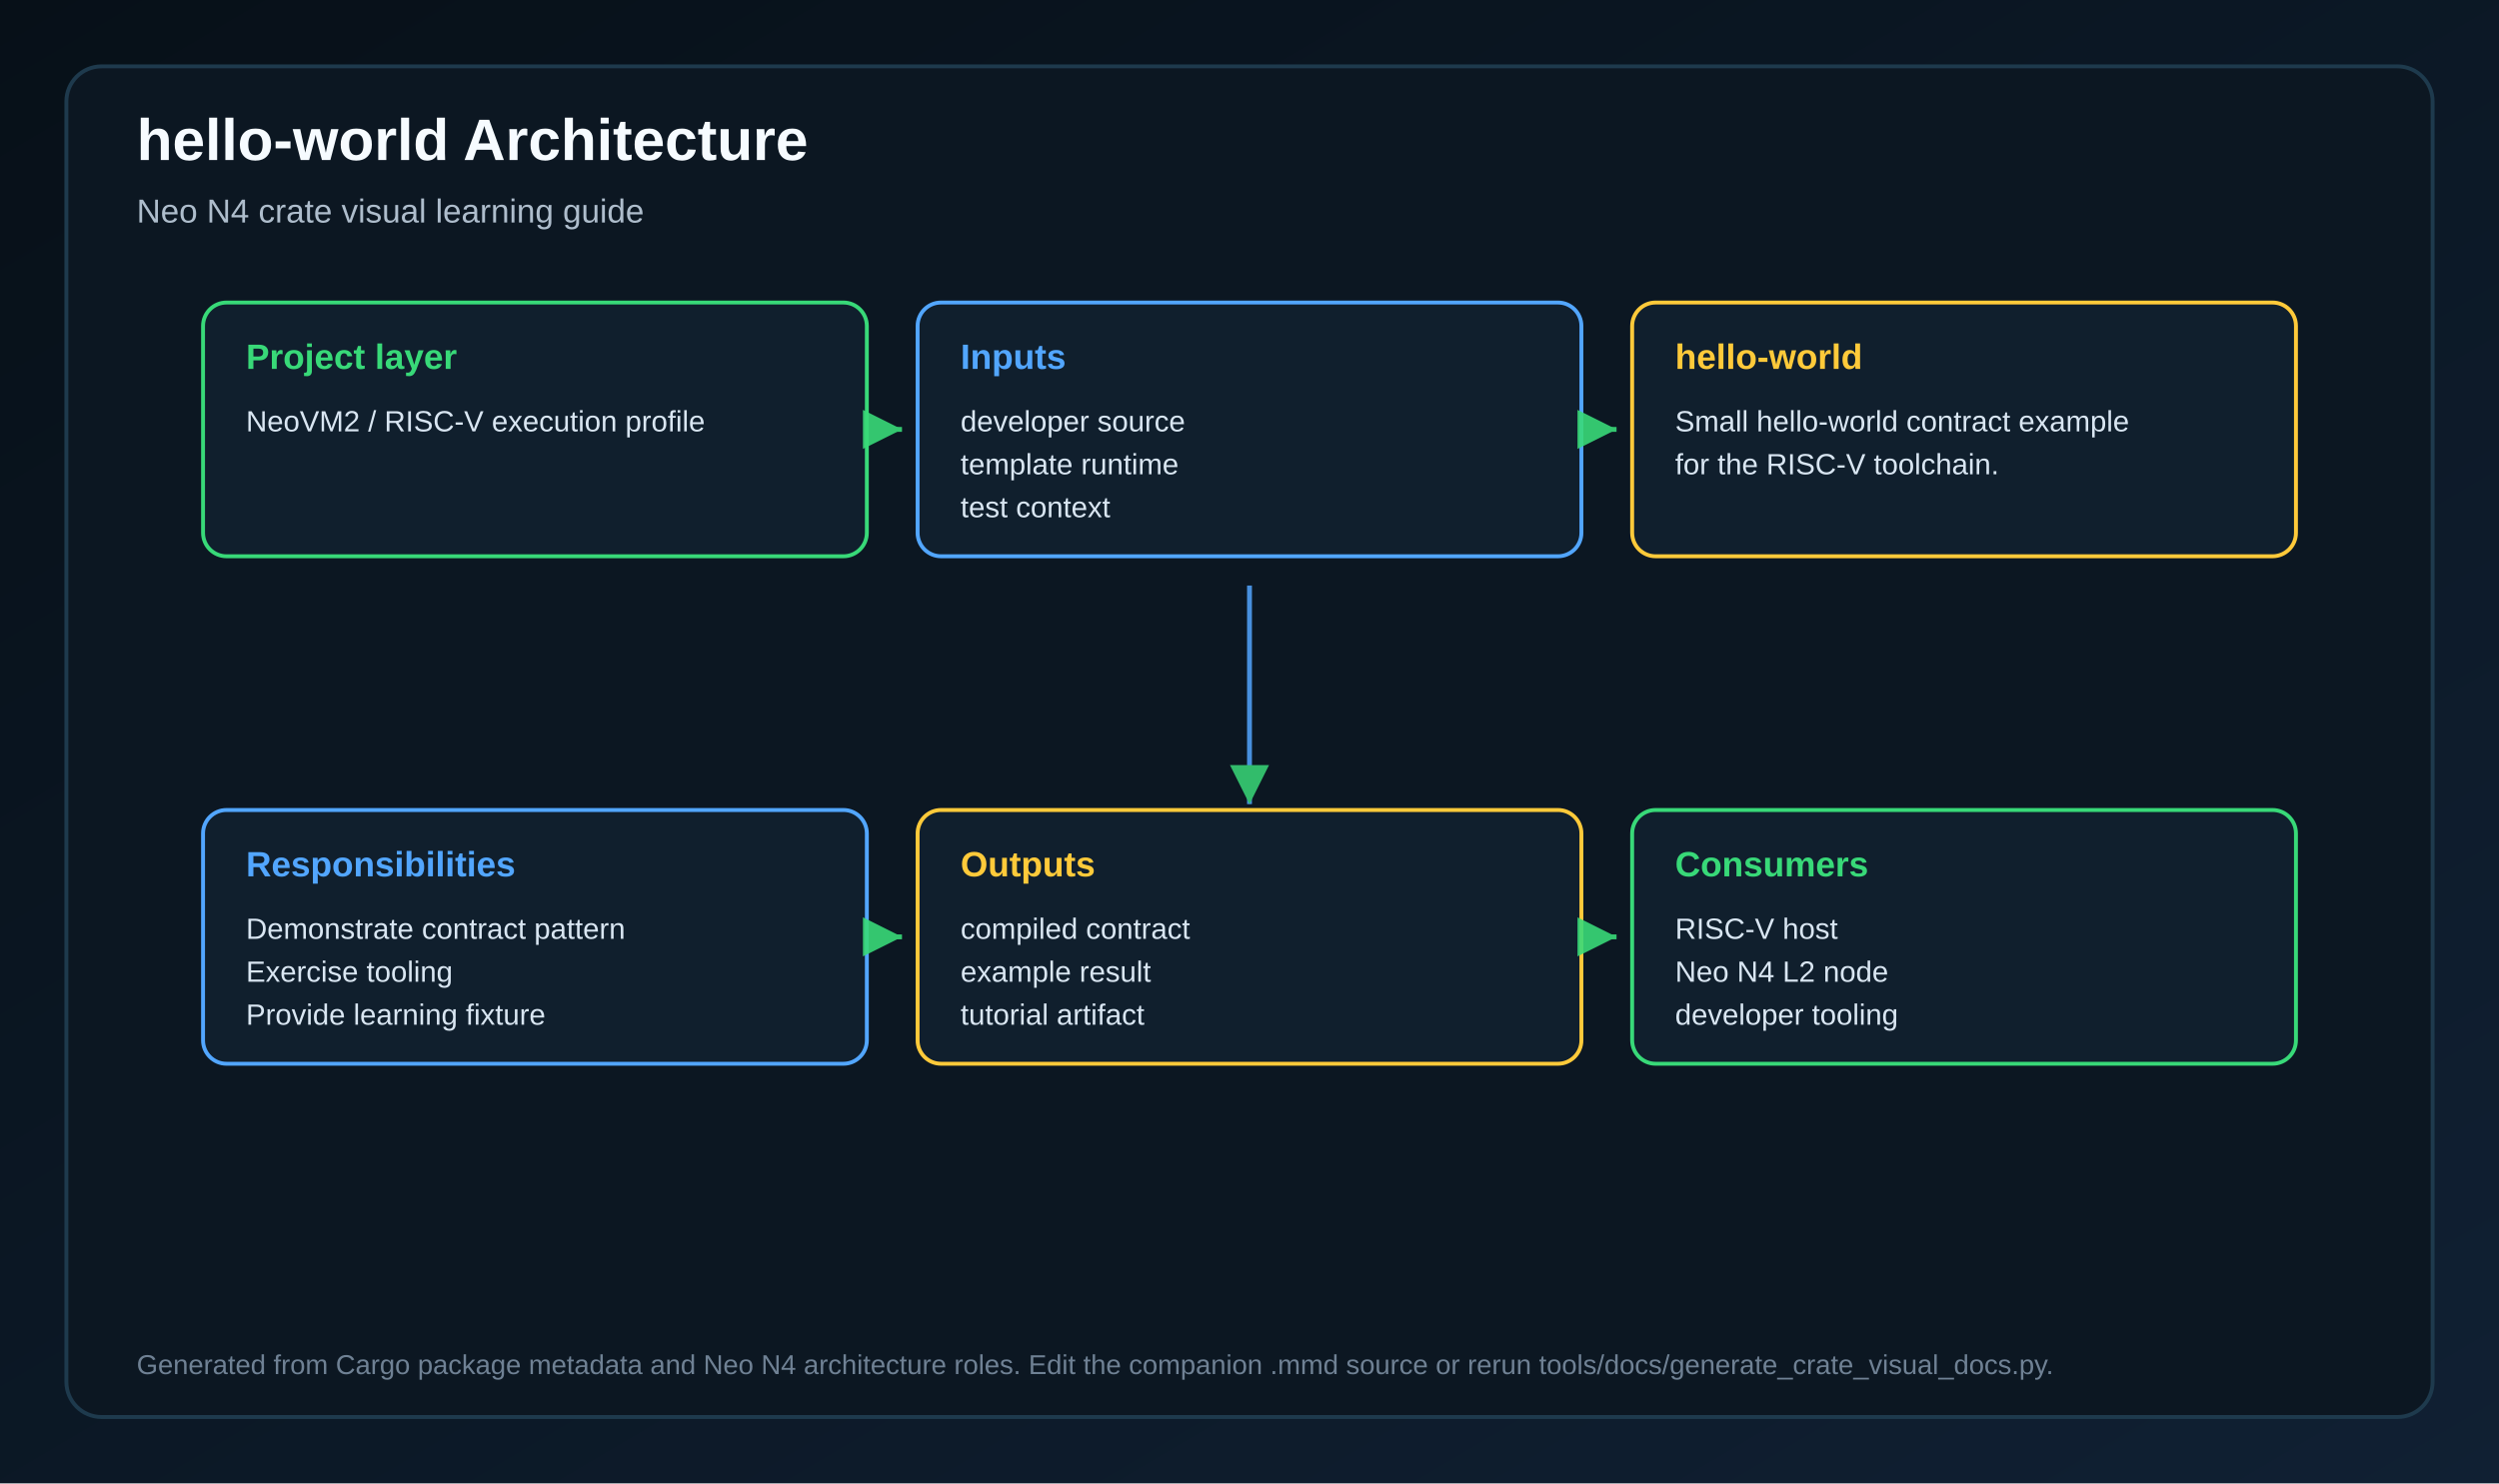
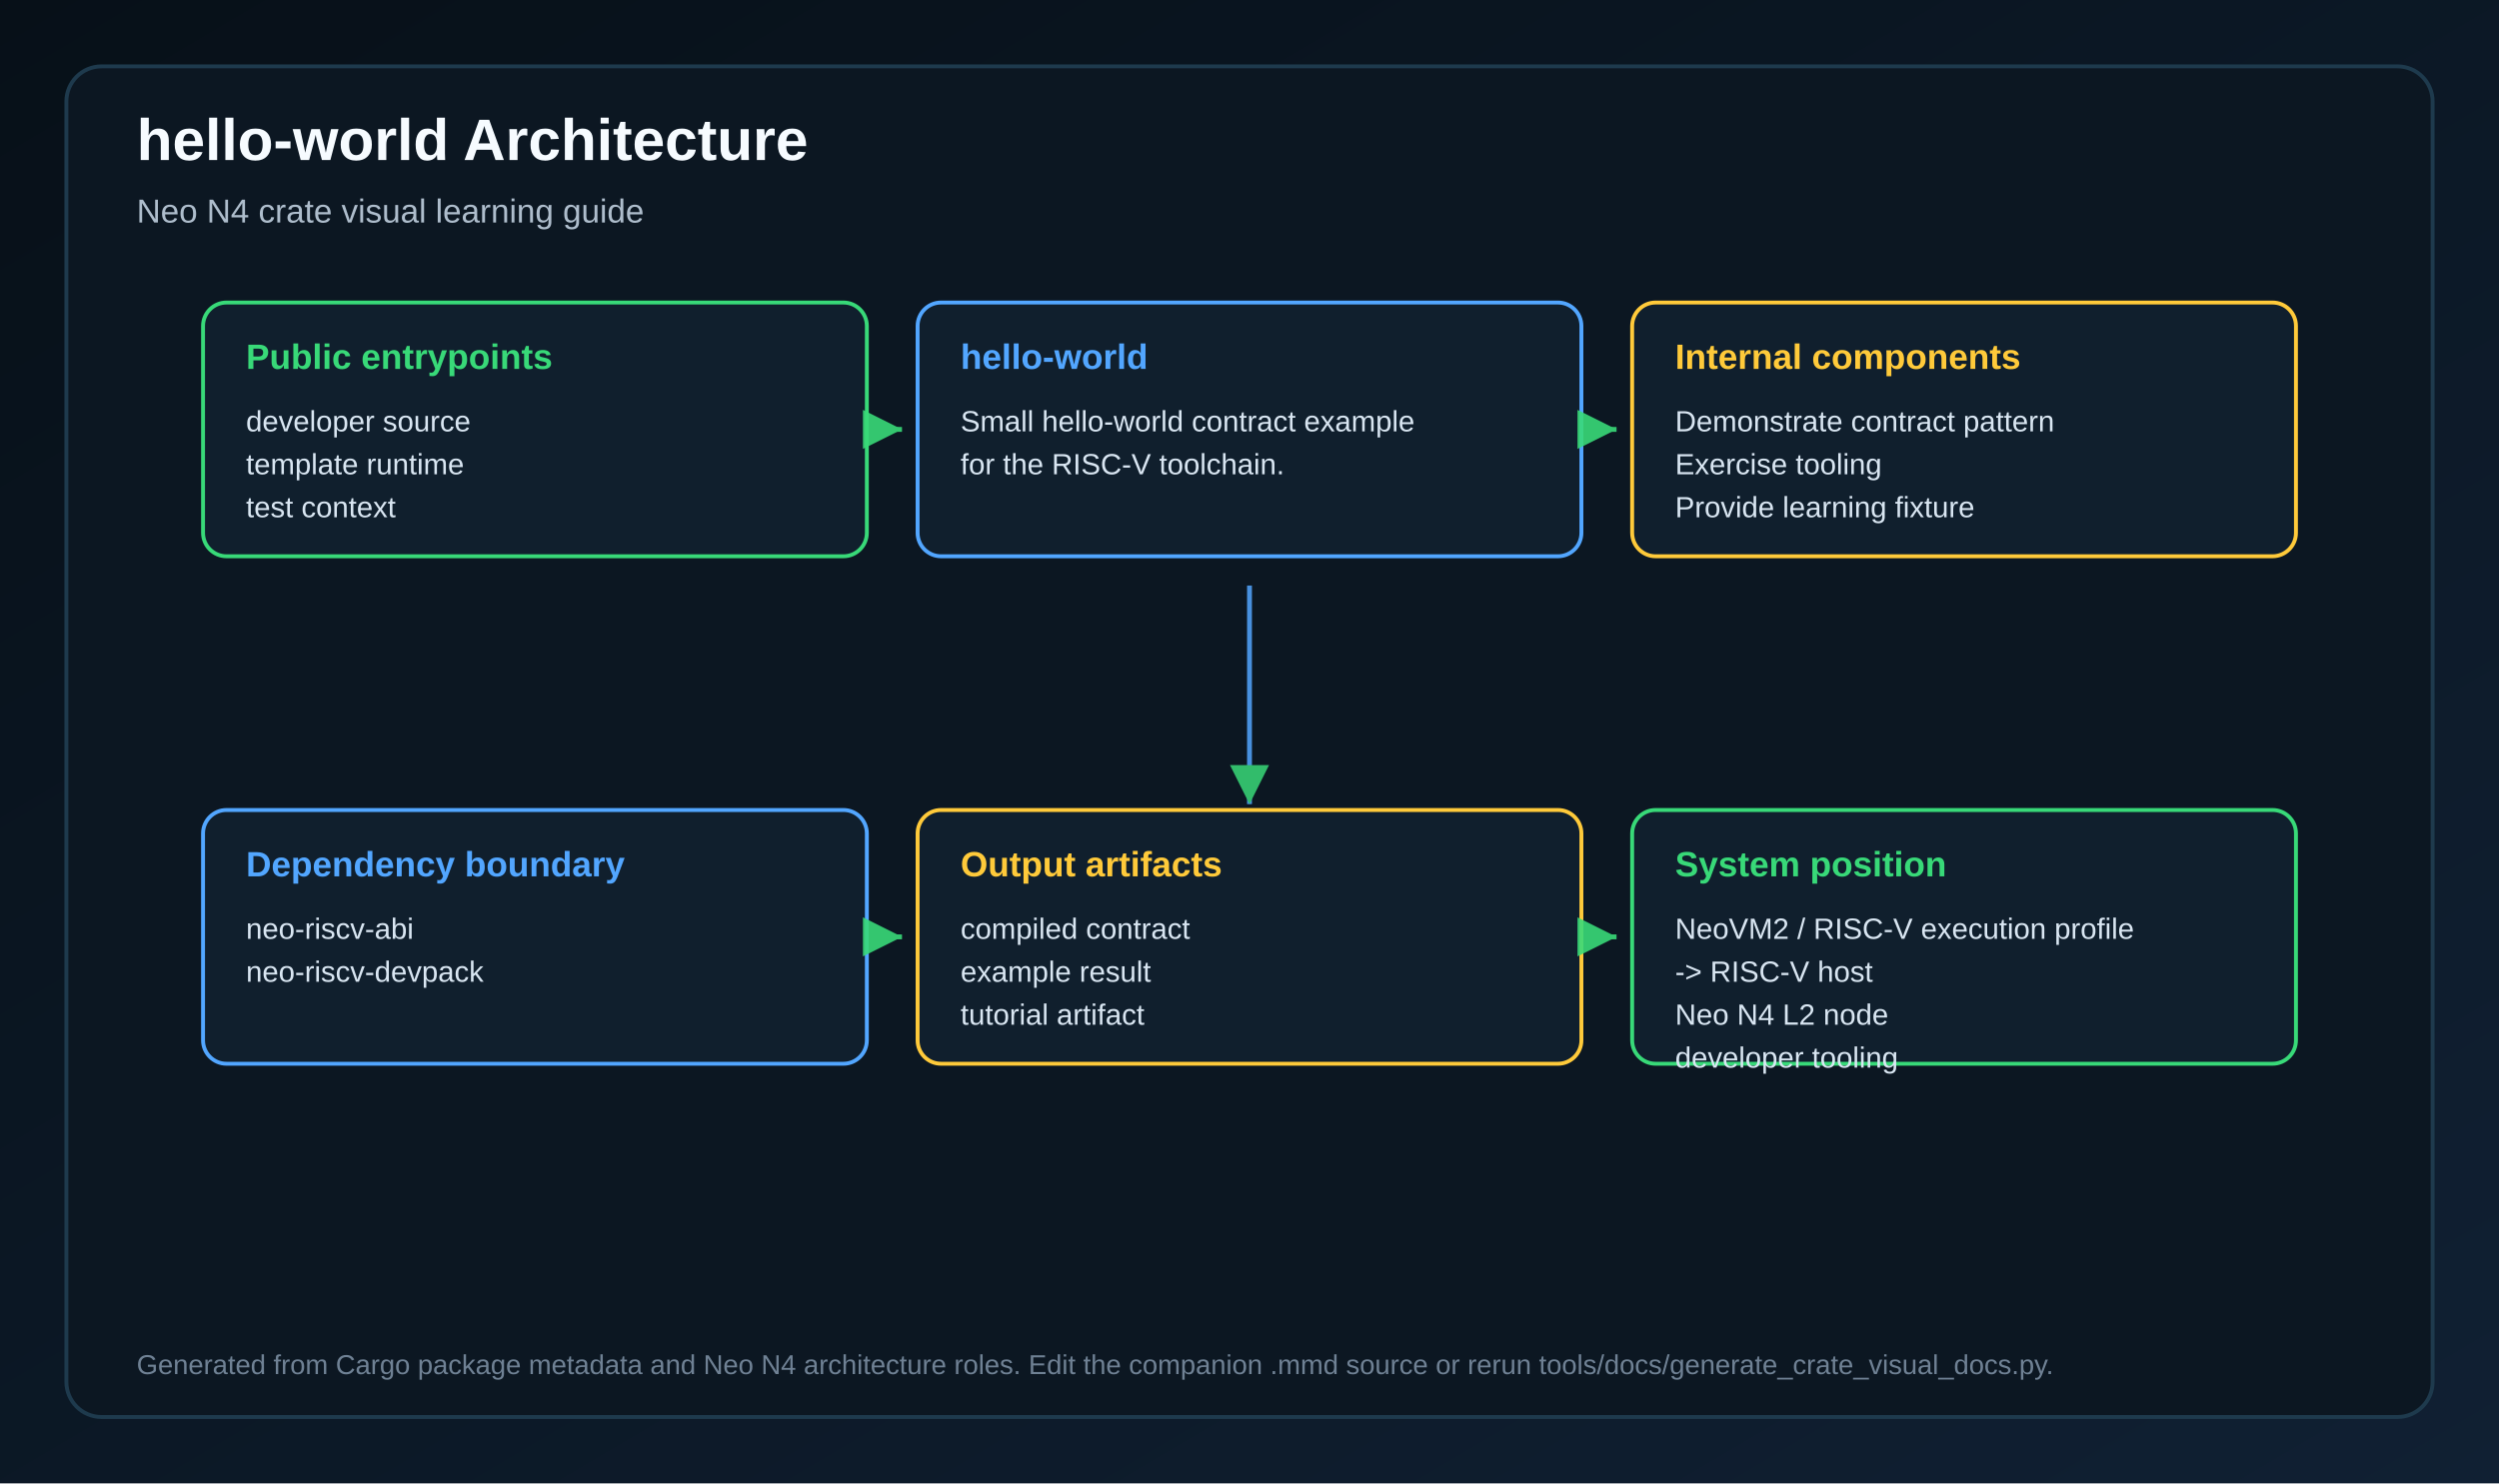
<svg xmlns="http://www.w3.org/2000/svg" width="1280" height="760" viewBox="0 0 1280 760" role="img" aria-label="hello-world Architecture">
  <defs>
    <linearGradient id="bg" x1="0" x2="1" y1="0" y2="1">
      <stop offset="0" stop-color="#071018" />
      <stop offset="1" stop-color="#102033" />
    </linearGradient>
    <marker id="arrow" markerWidth="12" markerHeight="12" refX="10" refY="6" orient="auto">
      <path d="M2,2 L10,6 L2,10 Z" fill="#38d978" />
    </marker>
  </defs>
  <rect x="0" y="0" width="1280" height="760" fill="url(#bg)" />
  <rect x="34" y="34" width="1212" height="692" rx="18" fill="#0c1722" stroke="#1e3a4d" stroke-width="2" />
  <text x="70" y="82" fill="#f6fbff" font-size="30" font-family="Segoe UI, Arial, sans-serif" font-weight="700">hello-world Architecture</text>
  <text x="70" y="114" fill="#aebdcc" font-size="17" font-family="Segoe UI, Arial, sans-serif">Neo N4 crate visual learning guide</text>
  <rect x="104" y="155" width="340" height="130" rx="12" fill="#101f2d" stroke="#38d978" stroke-width="2" />
-   <text x="126" y="189" fill="#38d978" font-size="18" font-family="Segoe UI, Arial, sans-serif" font-weight="700">Project layer</text>
-   <text x="126" y="221" fill="#d9e6f2" font-size="15" font-family="Segoe UI, Arial, sans-serif">NeoVM2 / RISC-V execution profile</text>
+   <text x="126" y="189" fill="#38d978" font-size="18" font-family="Segoe UI, Arial, sans-serif" font-weight="700">Public entrypoints</text>
+   <text x="126" y="221" fill="#d9e6f2" font-size="15" font-family="Segoe UI, Arial, sans-serif">developer source</text>
+   <text x="126" y="243" fill="#d9e6f2" font-size="15" font-family="Segoe UI, Arial, sans-serif">template runtime</text>
+   <text x="126" y="265" fill="#d9e6f2" font-size="15" font-family="Segoe UI, Arial, sans-serif">test context</text>
  <rect x="470" y="155" width="340" height="130" rx="12" fill="#101f2d" stroke="#52a6ff" stroke-width="2" />
-   <text x="492" y="189" fill="#52a6ff" font-size="18" font-family="Segoe UI, Arial, sans-serif" font-weight="700">Inputs</text>
-   <text x="492" y="221" fill="#d9e6f2" font-size="15" font-family="Segoe UI, Arial, sans-serif">developer source</text>
-   <text x="492" y="243" fill="#d9e6f2" font-size="15" font-family="Segoe UI, Arial, sans-serif">template runtime</text>
-   <text x="492" y="265" fill="#d9e6f2" font-size="15" font-family="Segoe UI, Arial, sans-serif">test context</text>
+   <text x="492" y="189" fill="#52a6ff" font-size="18" font-family="Segoe UI, Arial, sans-serif" font-weight="700">hello-world</text>
+   <text x="492" y="221" fill="#d9e6f2" font-size="15" font-family="Segoe UI, Arial, sans-serif">Small hello-world contract example</text>
+   <text x="492" y="243" fill="#d9e6f2" font-size="15" font-family="Segoe UI, Arial, sans-serif">for the RISC-V toolchain.</text>
  <line x1="452" y1="220" x2="462" y2="220" stroke="#38d978" stroke-width="2.5" marker-end="url(#arrow)" opacity="0.9" />
  <rect x="836" y="155" width="340" height="130" rx="12" fill="#101f2d" stroke="#ffca3a" stroke-width="2" />
-   <text x="858" y="189" fill="#ffca3a" font-size="18" font-family="Segoe UI, Arial, sans-serif" font-weight="700">hello-world</text>
-   <text x="858" y="221" fill="#d9e6f2" font-size="15" font-family="Segoe UI, Arial, sans-serif">Small hello-world contract example</text>
-   <text x="858" y="243" fill="#d9e6f2" font-size="15" font-family="Segoe UI, Arial, sans-serif">for the RISC-V toolchain.</text>
+   <text x="858" y="189" fill="#ffca3a" font-size="18" font-family="Segoe UI, Arial, sans-serif" font-weight="700">Internal components</text>
+   <text x="858" y="221" fill="#d9e6f2" font-size="15" font-family="Segoe UI, Arial, sans-serif">Demonstrate contract pattern</text>
+   <text x="858" y="243" fill="#d9e6f2" font-size="15" font-family="Segoe UI, Arial, sans-serif">Exercise tooling</text>
+   <text x="858" y="265" fill="#d9e6f2" font-size="15" font-family="Segoe UI, Arial, sans-serif">Provide learning fixture</text>
  <line x1="818" y1="220" x2="828" y2="220" stroke="#38d978" stroke-width="2.5" marker-end="url(#arrow)" opacity="0.9" />
  <rect x="104" y="415" width="340" height="130" rx="12" fill="#101f2d" stroke="#52a6ff" stroke-width="2" />
-   <text x="126" y="449" fill="#52a6ff" font-size="18" font-family="Segoe UI, Arial, sans-serif" font-weight="700">Responsibilities</text>
-   <text x="126" y="481" fill="#d9e6f2" font-size="15" font-family="Segoe UI, Arial, sans-serif">Demonstrate contract pattern</text>
-   <text x="126" y="503" fill="#d9e6f2" font-size="15" font-family="Segoe UI, Arial, sans-serif">Exercise tooling</text>
-   <text x="126" y="525" fill="#d9e6f2" font-size="15" font-family="Segoe UI, Arial, sans-serif">Provide learning fixture</text>
+   <text x="126" y="449" fill="#52a6ff" font-size="18" font-family="Segoe UI, Arial, sans-serif" font-weight="700">Dependency boundary</text>
+   <text x="126" y="481" fill="#d9e6f2" font-size="15" font-family="Segoe UI, Arial, sans-serif">neo-riscv-abi</text>
+   <text x="126" y="503" fill="#d9e6f2" font-size="15" font-family="Segoe UI, Arial, sans-serif">neo-riscv-devpack</text>
  <rect x="470" y="415" width="340" height="130" rx="12" fill="#101f2d" stroke="#ffca3a" stroke-width="2" />
-   <text x="492" y="449" fill="#ffca3a" font-size="18" font-family="Segoe UI, Arial, sans-serif" font-weight="700">Outputs</text>
+   <text x="492" y="449" fill="#ffca3a" font-size="18" font-family="Segoe UI, Arial, sans-serif" font-weight="700">Output artifacts</text>
  <text x="492" y="481" fill="#d9e6f2" font-size="15" font-family="Segoe UI, Arial, sans-serif">compiled contract</text>
  <text x="492" y="503" fill="#d9e6f2" font-size="15" font-family="Segoe UI, Arial, sans-serif">example result</text>
  <text x="492" y="525" fill="#d9e6f2" font-size="15" font-family="Segoe UI, Arial, sans-serif">tutorial artifact</text>
  <line x1="452" y1="480" x2="462" y2="480" stroke="#38d978" stroke-width="2.5" marker-end="url(#arrow)" opacity="0.9" />
  <rect x="836" y="415" width="340" height="130" rx="12" fill="#101f2d" stroke="#38d978" stroke-width="2" />
-   <text x="858" y="449" fill="#38d978" font-size="18" font-family="Segoe UI, Arial, sans-serif" font-weight="700">Consumers</text>
-   <text x="858" y="481" fill="#d9e6f2" font-size="15" font-family="Segoe UI, Arial, sans-serif">RISC-V host</text>
-   <text x="858" y="503" fill="#d9e6f2" font-size="15" font-family="Segoe UI, Arial, sans-serif">Neo N4 L2 node</text>
-   <text x="858" y="525" fill="#d9e6f2" font-size="15" font-family="Segoe UI, Arial, sans-serif">developer tooling</text>
+   <text x="858" y="449" fill="#38d978" font-size="18" font-family="Segoe UI, Arial, sans-serif" font-weight="700">System position</text>
+   <text x="858" y="481" fill="#d9e6f2" font-size="15" font-family="Segoe UI, Arial, sans-serif">NeoVM2 / RISC-V execution profile</text>
+   <text x="858" y="503" fill="#d9e6f2" font-size="15" font-family="Segoe UI, Arial, sans-serif">-&gt; RISC-V host</text>
+   <text x="858" y="525" fill="#d9e6f2" font-size="15" font-family="Segoe UI, Arial, sans-serif">Neo N4 L2 node</text>
+   <text x="858" y="547" fill="#d9e6f2" font-size="15" font-family="Segoe UI, Arial, sans-serif">developer tooling</text>
  <line x1="818" y1="480" x2="828" y2="480" stroke="#38d978" stroke-width="2.5" marker-end="url(#arrow)" opacity="0.9" />
  <path d="M640 300 C640 350 640 370 640 412" stroke="#52a6ff" stroke-width="2.5" fill="none" marker-end="url(#arrow)" opacity="0.85" />
  <text x="70" y="704" fill="#6f8194" font-size="14" font-family="Segoe UI, Arial, sans-serif">Generated from Cargo package metadata and Neo N4 architecture roles. Edit the companion .mmd source or rerun tools/docs/generate_crate_visual_docs.py.</text>
</svg>
